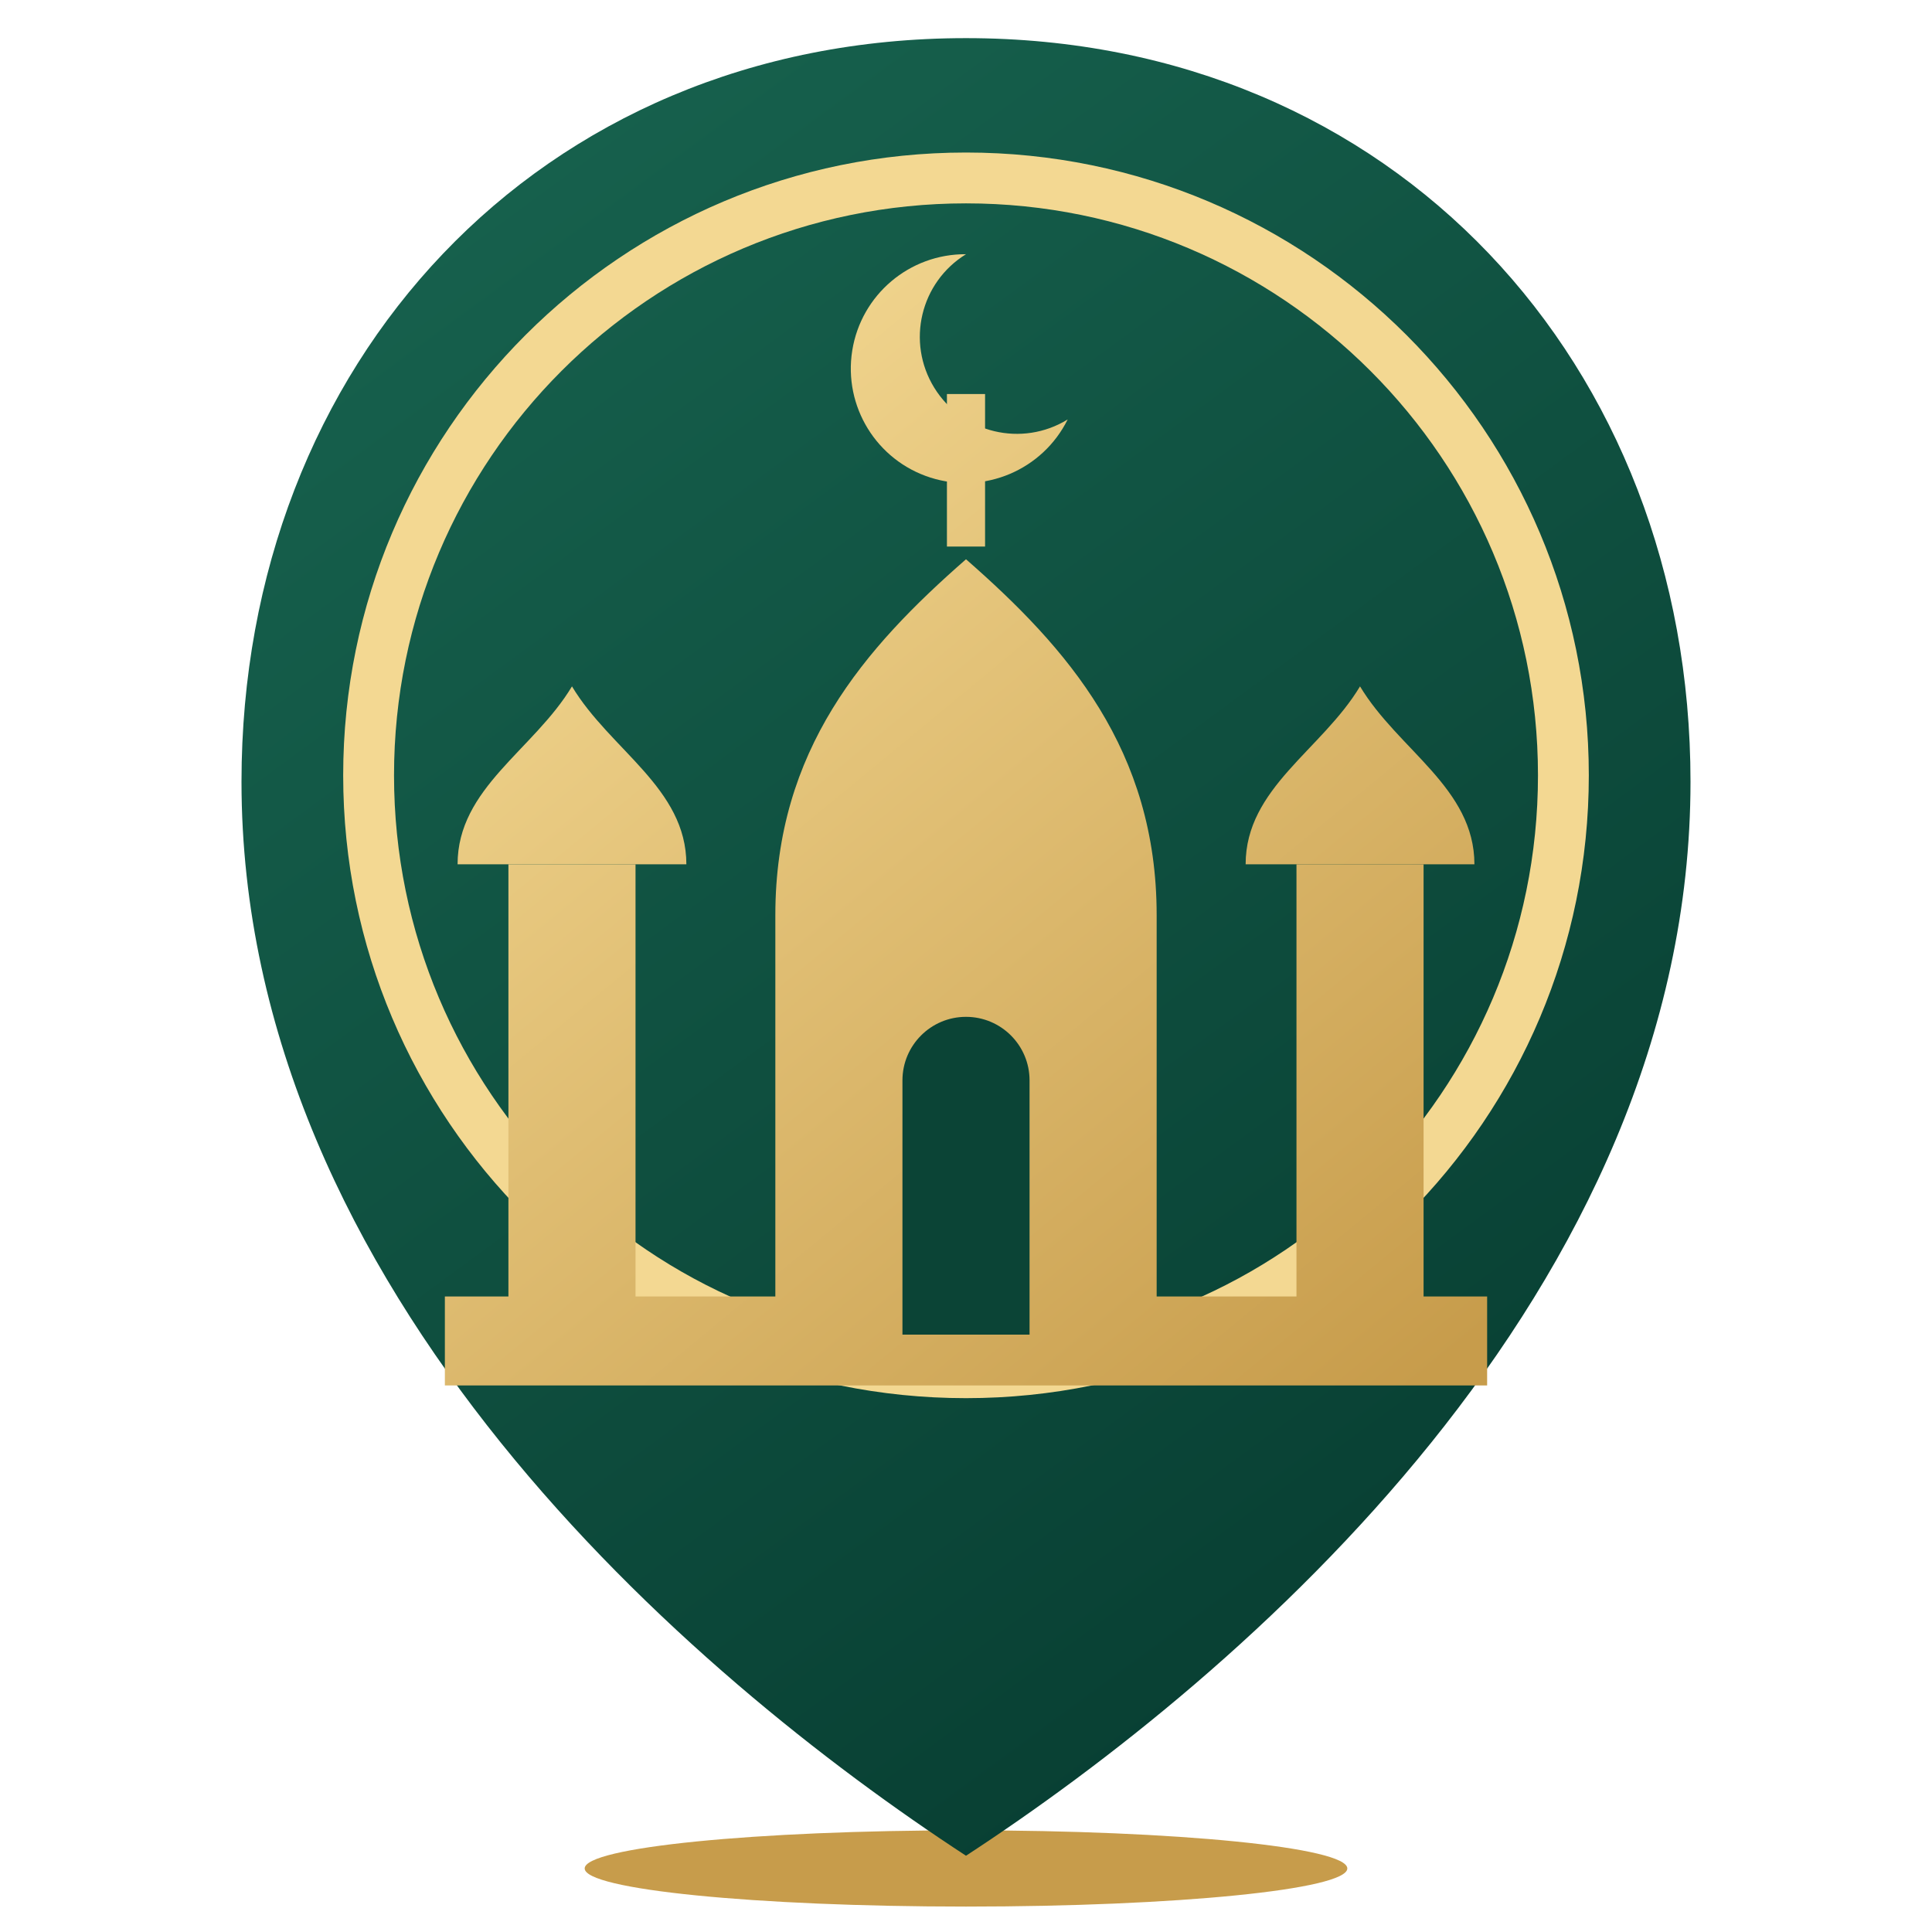
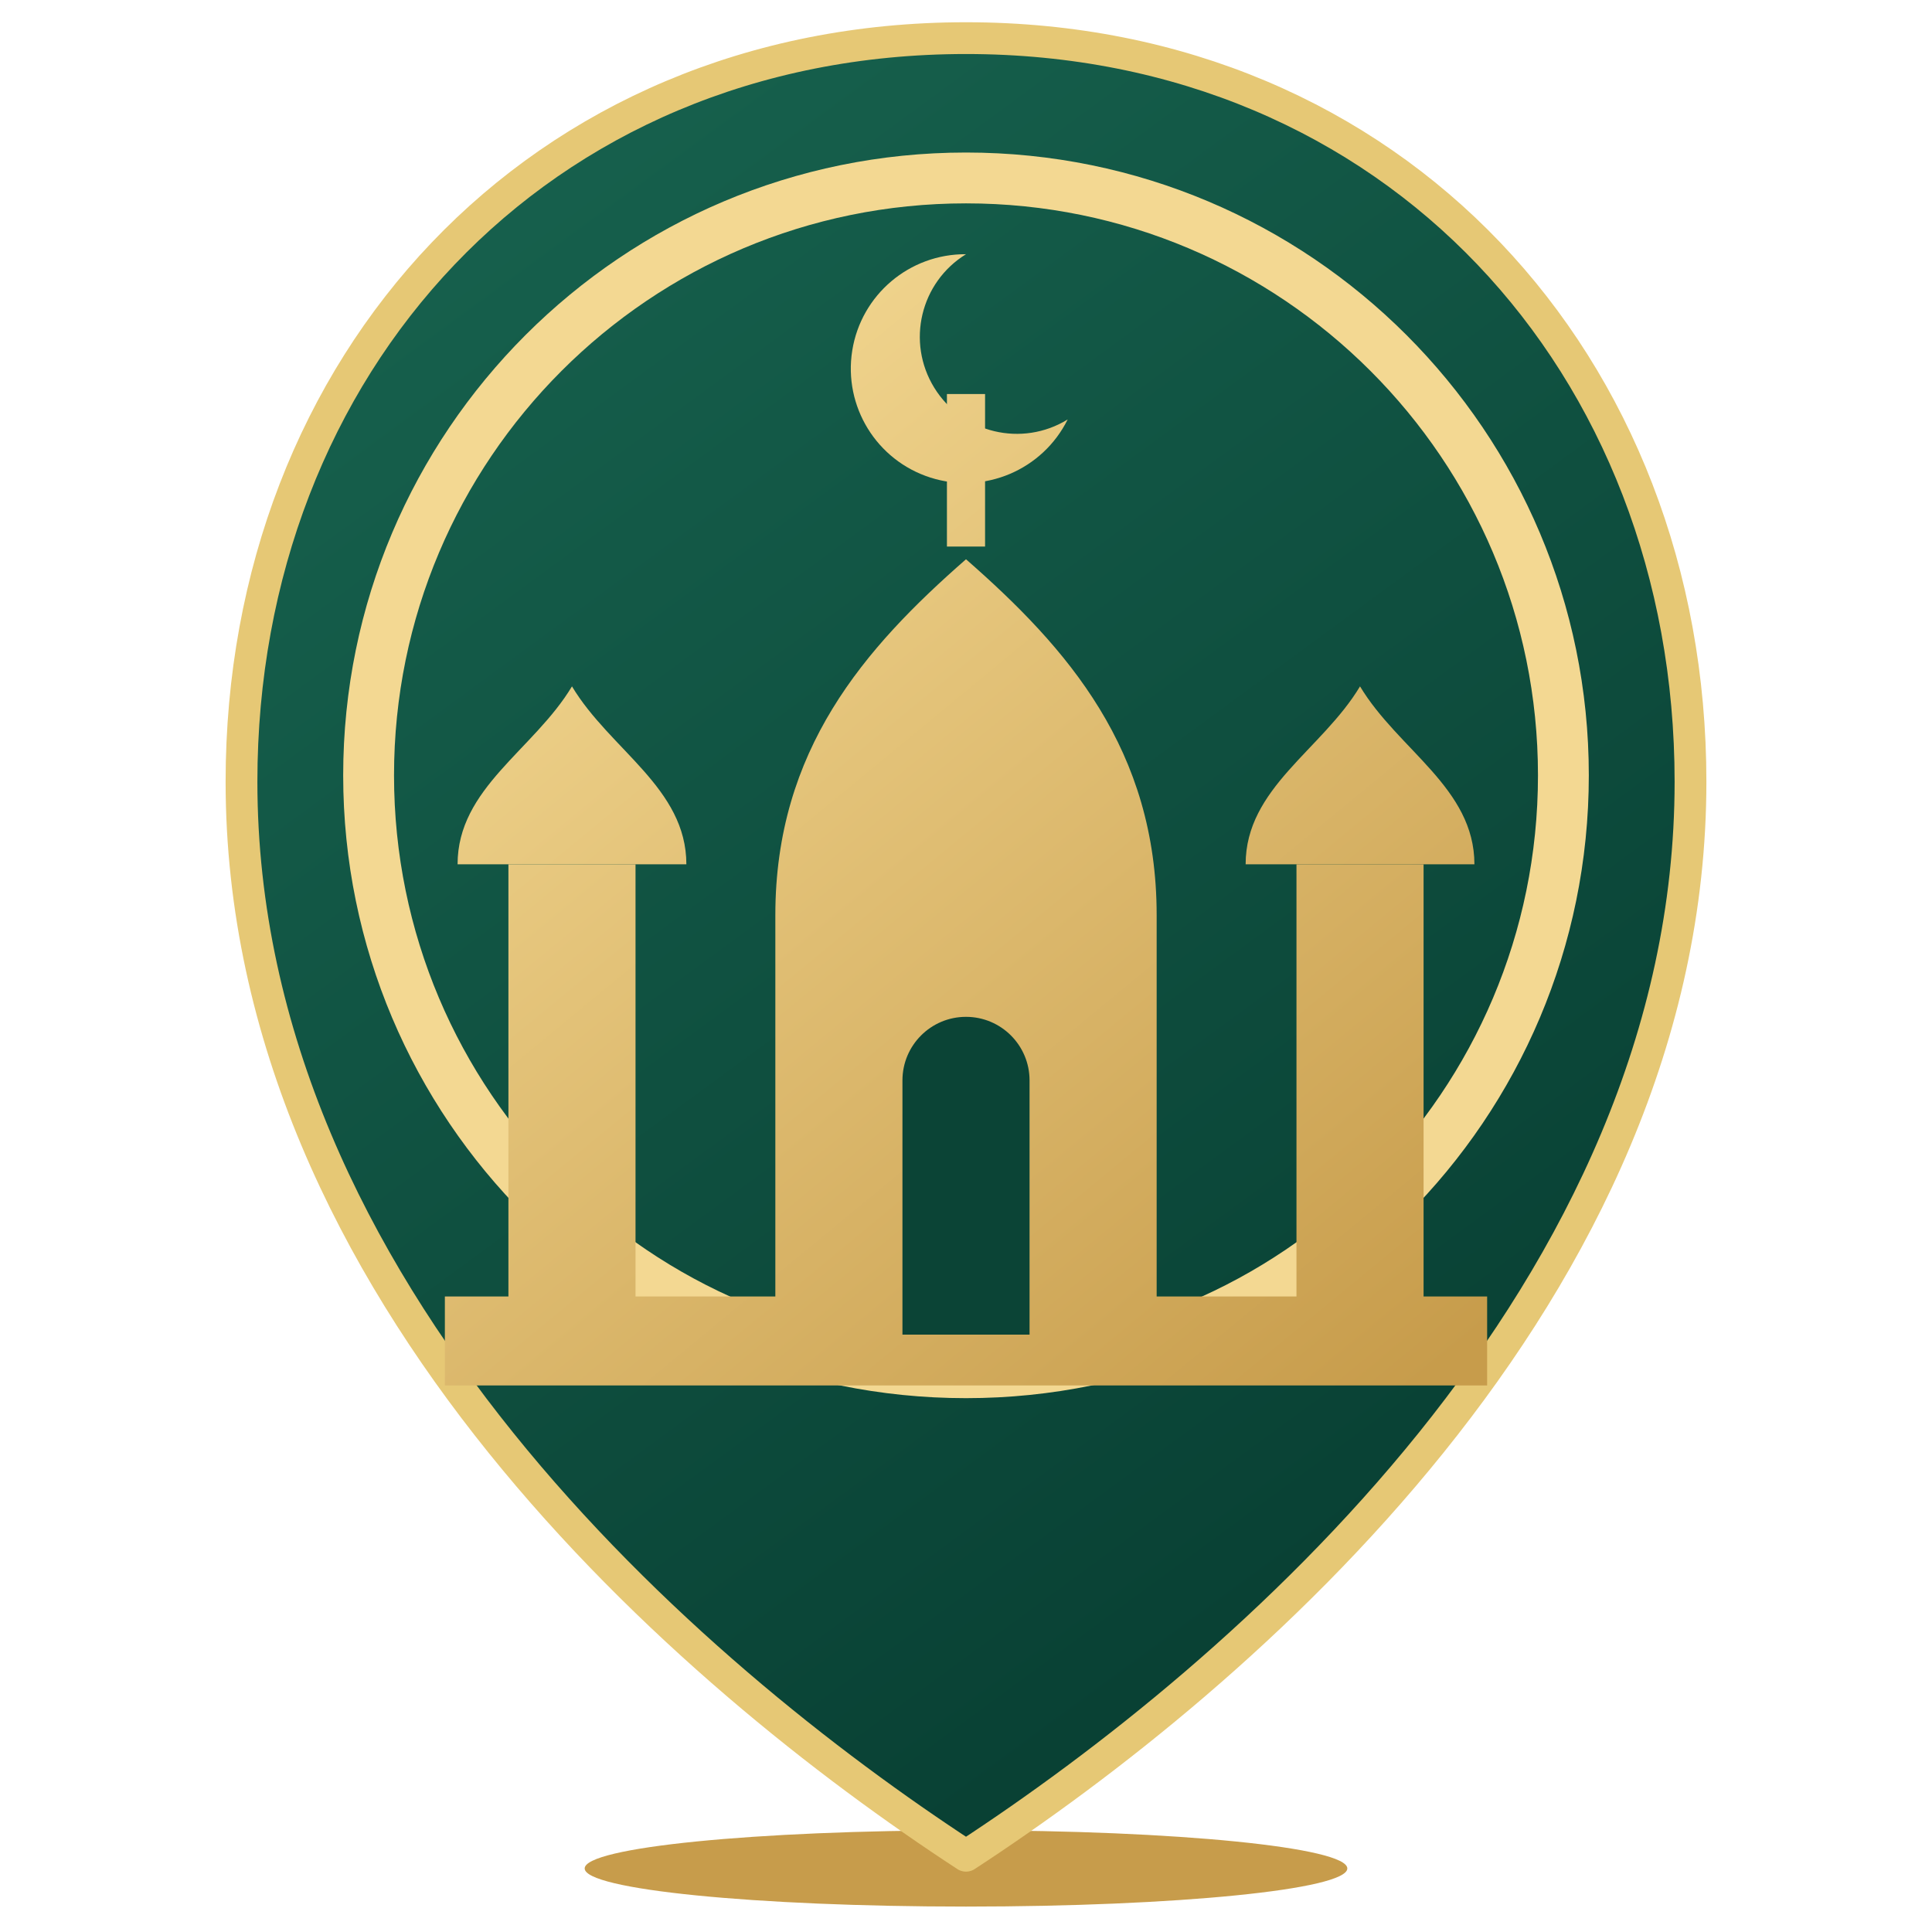
<svg xmlns="http://www.w3.org/2000/svg" viewBox="-12 0 152 152" role="img" aria-label="MasjidPoint">
  <defs>
    <linearGradient id="p" x1="18" y1="12" x2="106" y2="132" gradientUnits="userSpaceOnUse">
      <stop stop-color="#17624e" />
      <stop offset="1" stop-color="#073d31" />
    </linearGradient>
    <linearGradient id="g" x1="30" y1="32" x2="96" y2="112" gradientUnits="userSpaceOnUse">
      <stop stop-color="#f3d892" />
      <stop offset="1" stop-color="#c79c4b" />
    </linearGradient>
  </defs>
  <ellipse cx="64" cy="147" rx="30" ry="3" fill="#c79c4b" />
-   <path d="M64 3C30.3 3 7 28.7 7 61.5c0 40.1 35.4 70.4 57 84.5 21.6-14.1 57-44.4 57-84.5C121 28.7 97.7 3 64 3Z" fill="url(#p)" />
+   <path d="M64 3C30.3 3 7 28.7 7 61.5c0 40.1 35.4 70.4 57 84.5 21.6-14.1 57-44.4 57-84.5C121 28.7 97.7 3 64 3Z" fill="url(#p)" stroke="#e6c875" stroke-width="2.5" stroke-linejoin="round" />
  <circle cx="64" cy="61" r="47" fill="none" stroke="#f3d892" stroke-width="4" />
  <g fill="url(#g)">
    <path d="M49 105V72c0-13 7-21 15-28 8 7 15 15 15 28v33H49Z" />
    <path d="M28 105V68h10v37H28Zm62 0V68h10v37H90Z" />
    <path d="M24 68c0-6 6-9 9-14 3 5 9 8 9 14H24Zm62 0c0-6 6-9 9-14 3 5 9 8 9 14H86Z" />
    <path d="M23 102h82v7H23zM62.5 43V31h3v12z" />
    <path d="M64 20a9 9 0 1 0 8 13 7 7 0 1 1-8-13Z" />
  </g>
  <path d="M59 105V85a5 5 0 0 1 10 0v20H59Z" fill="#0b4436" />
</svg>
